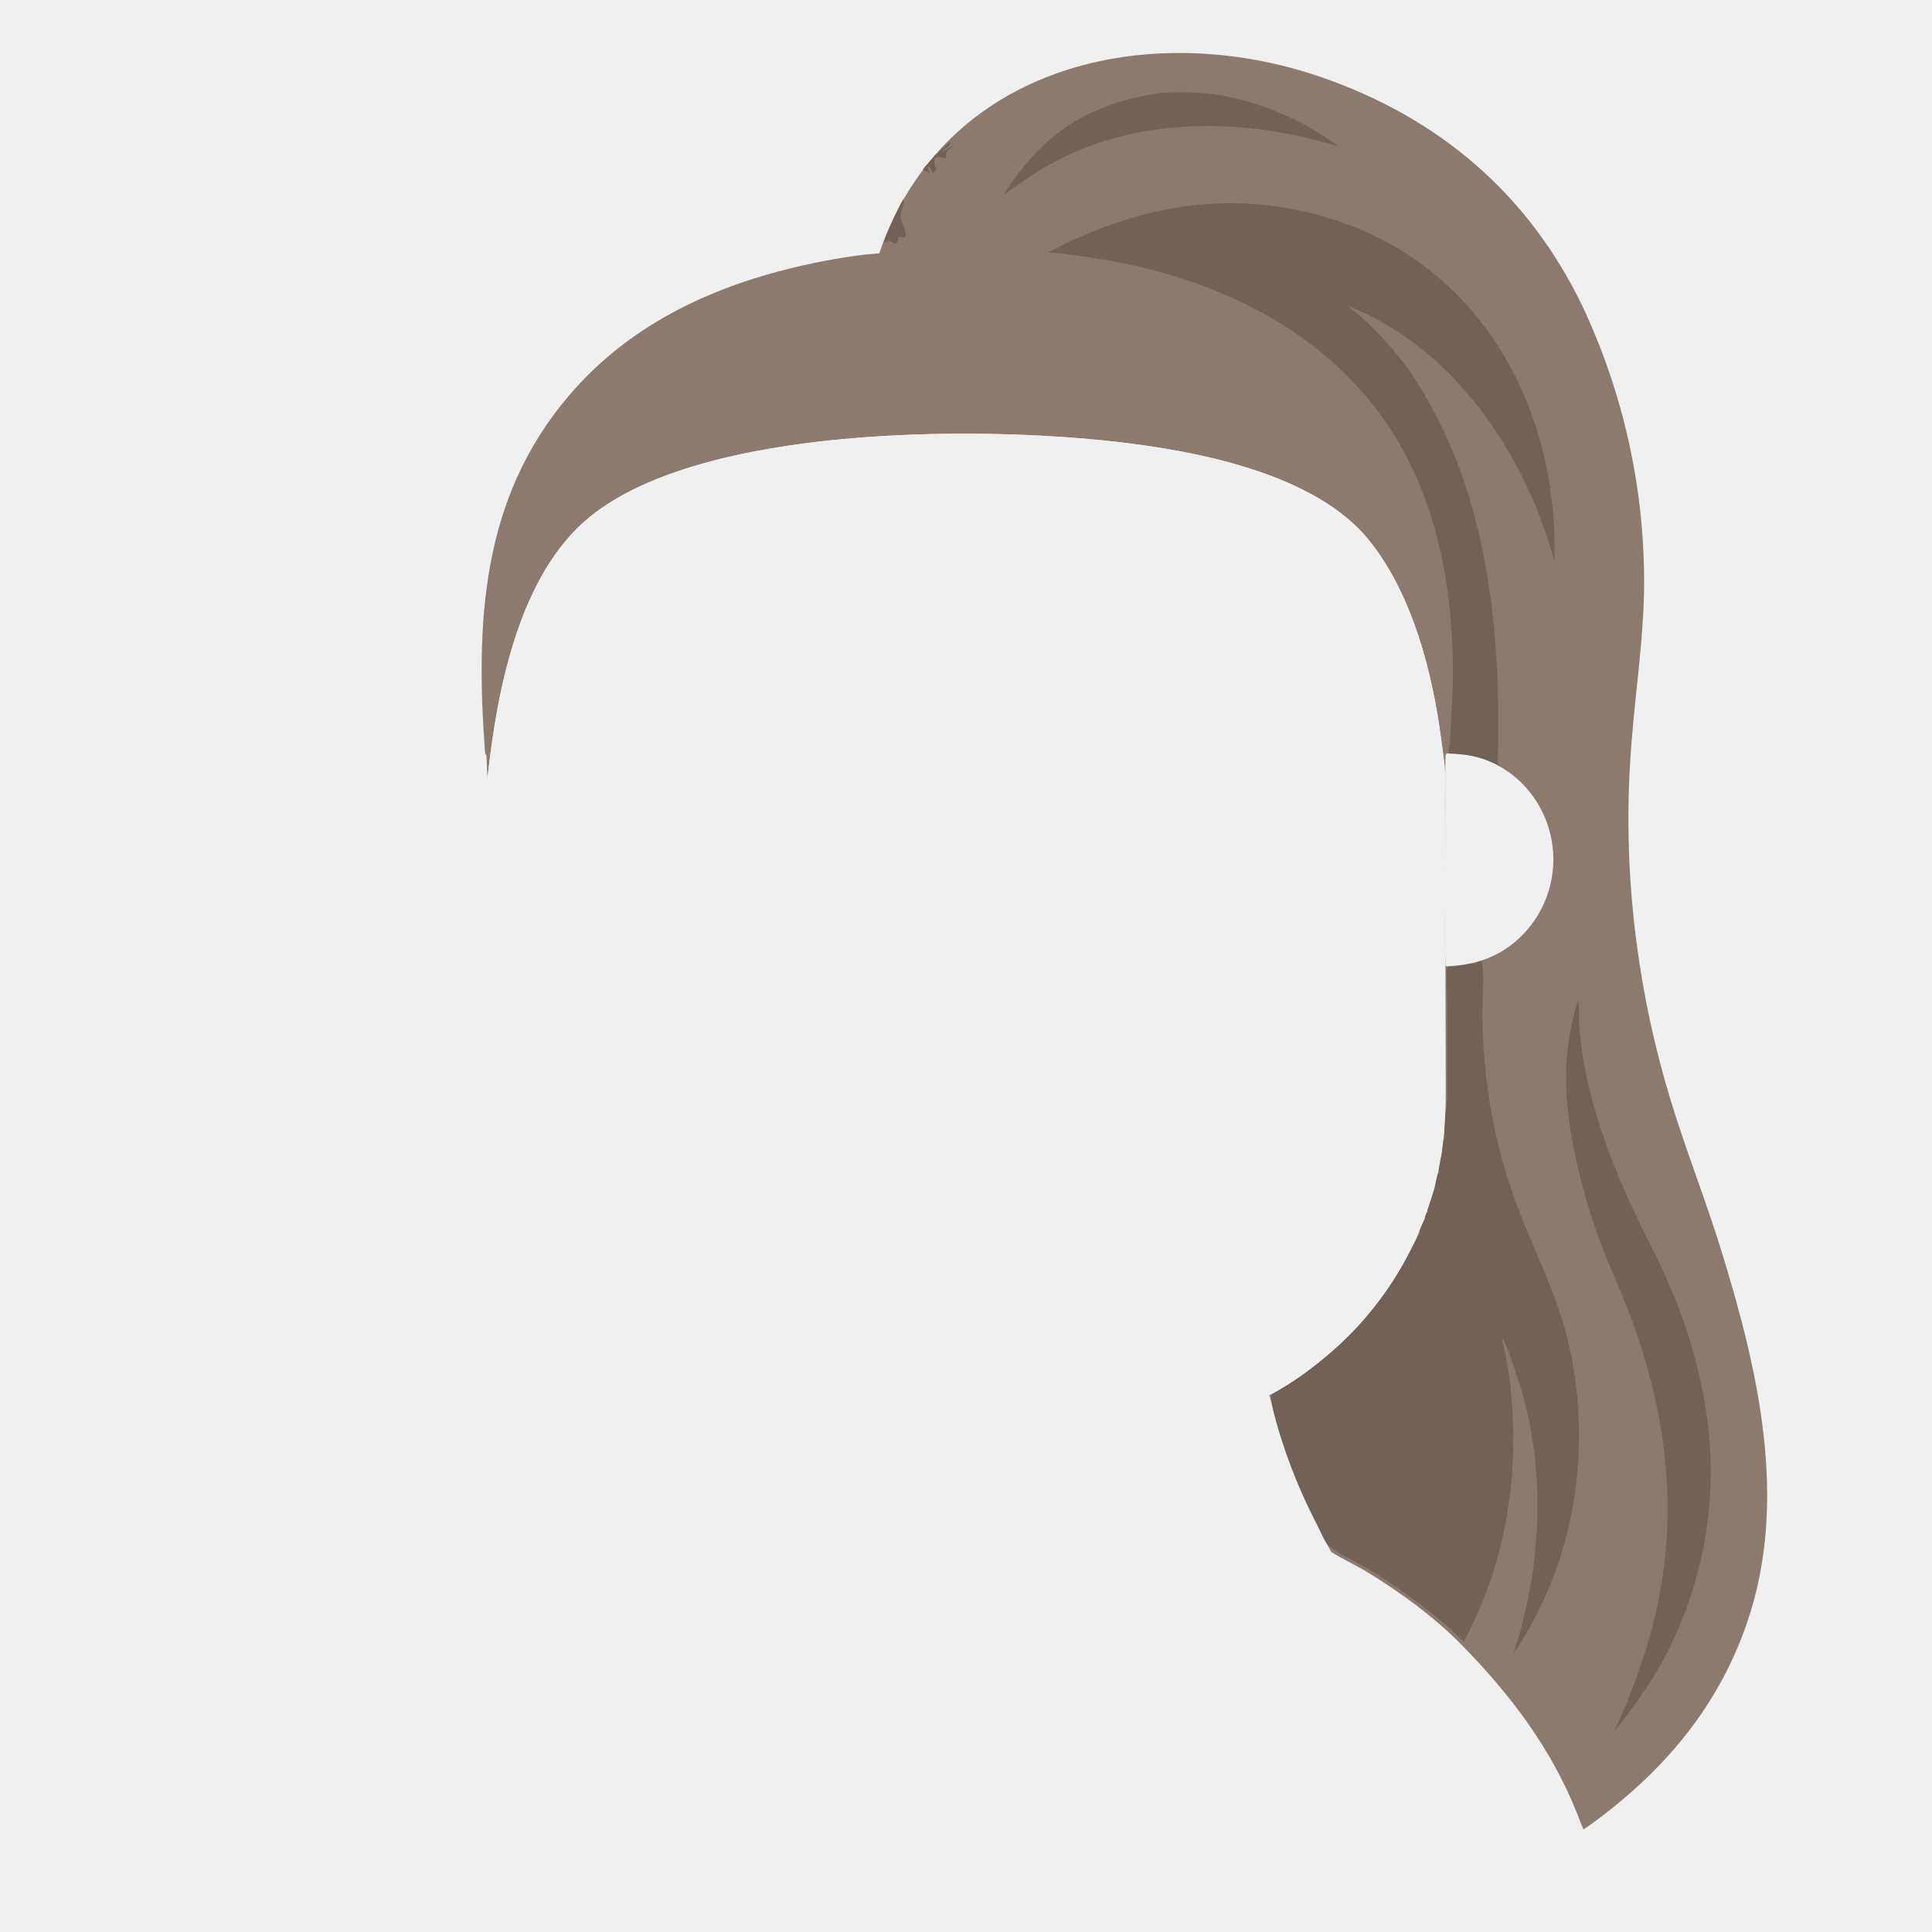
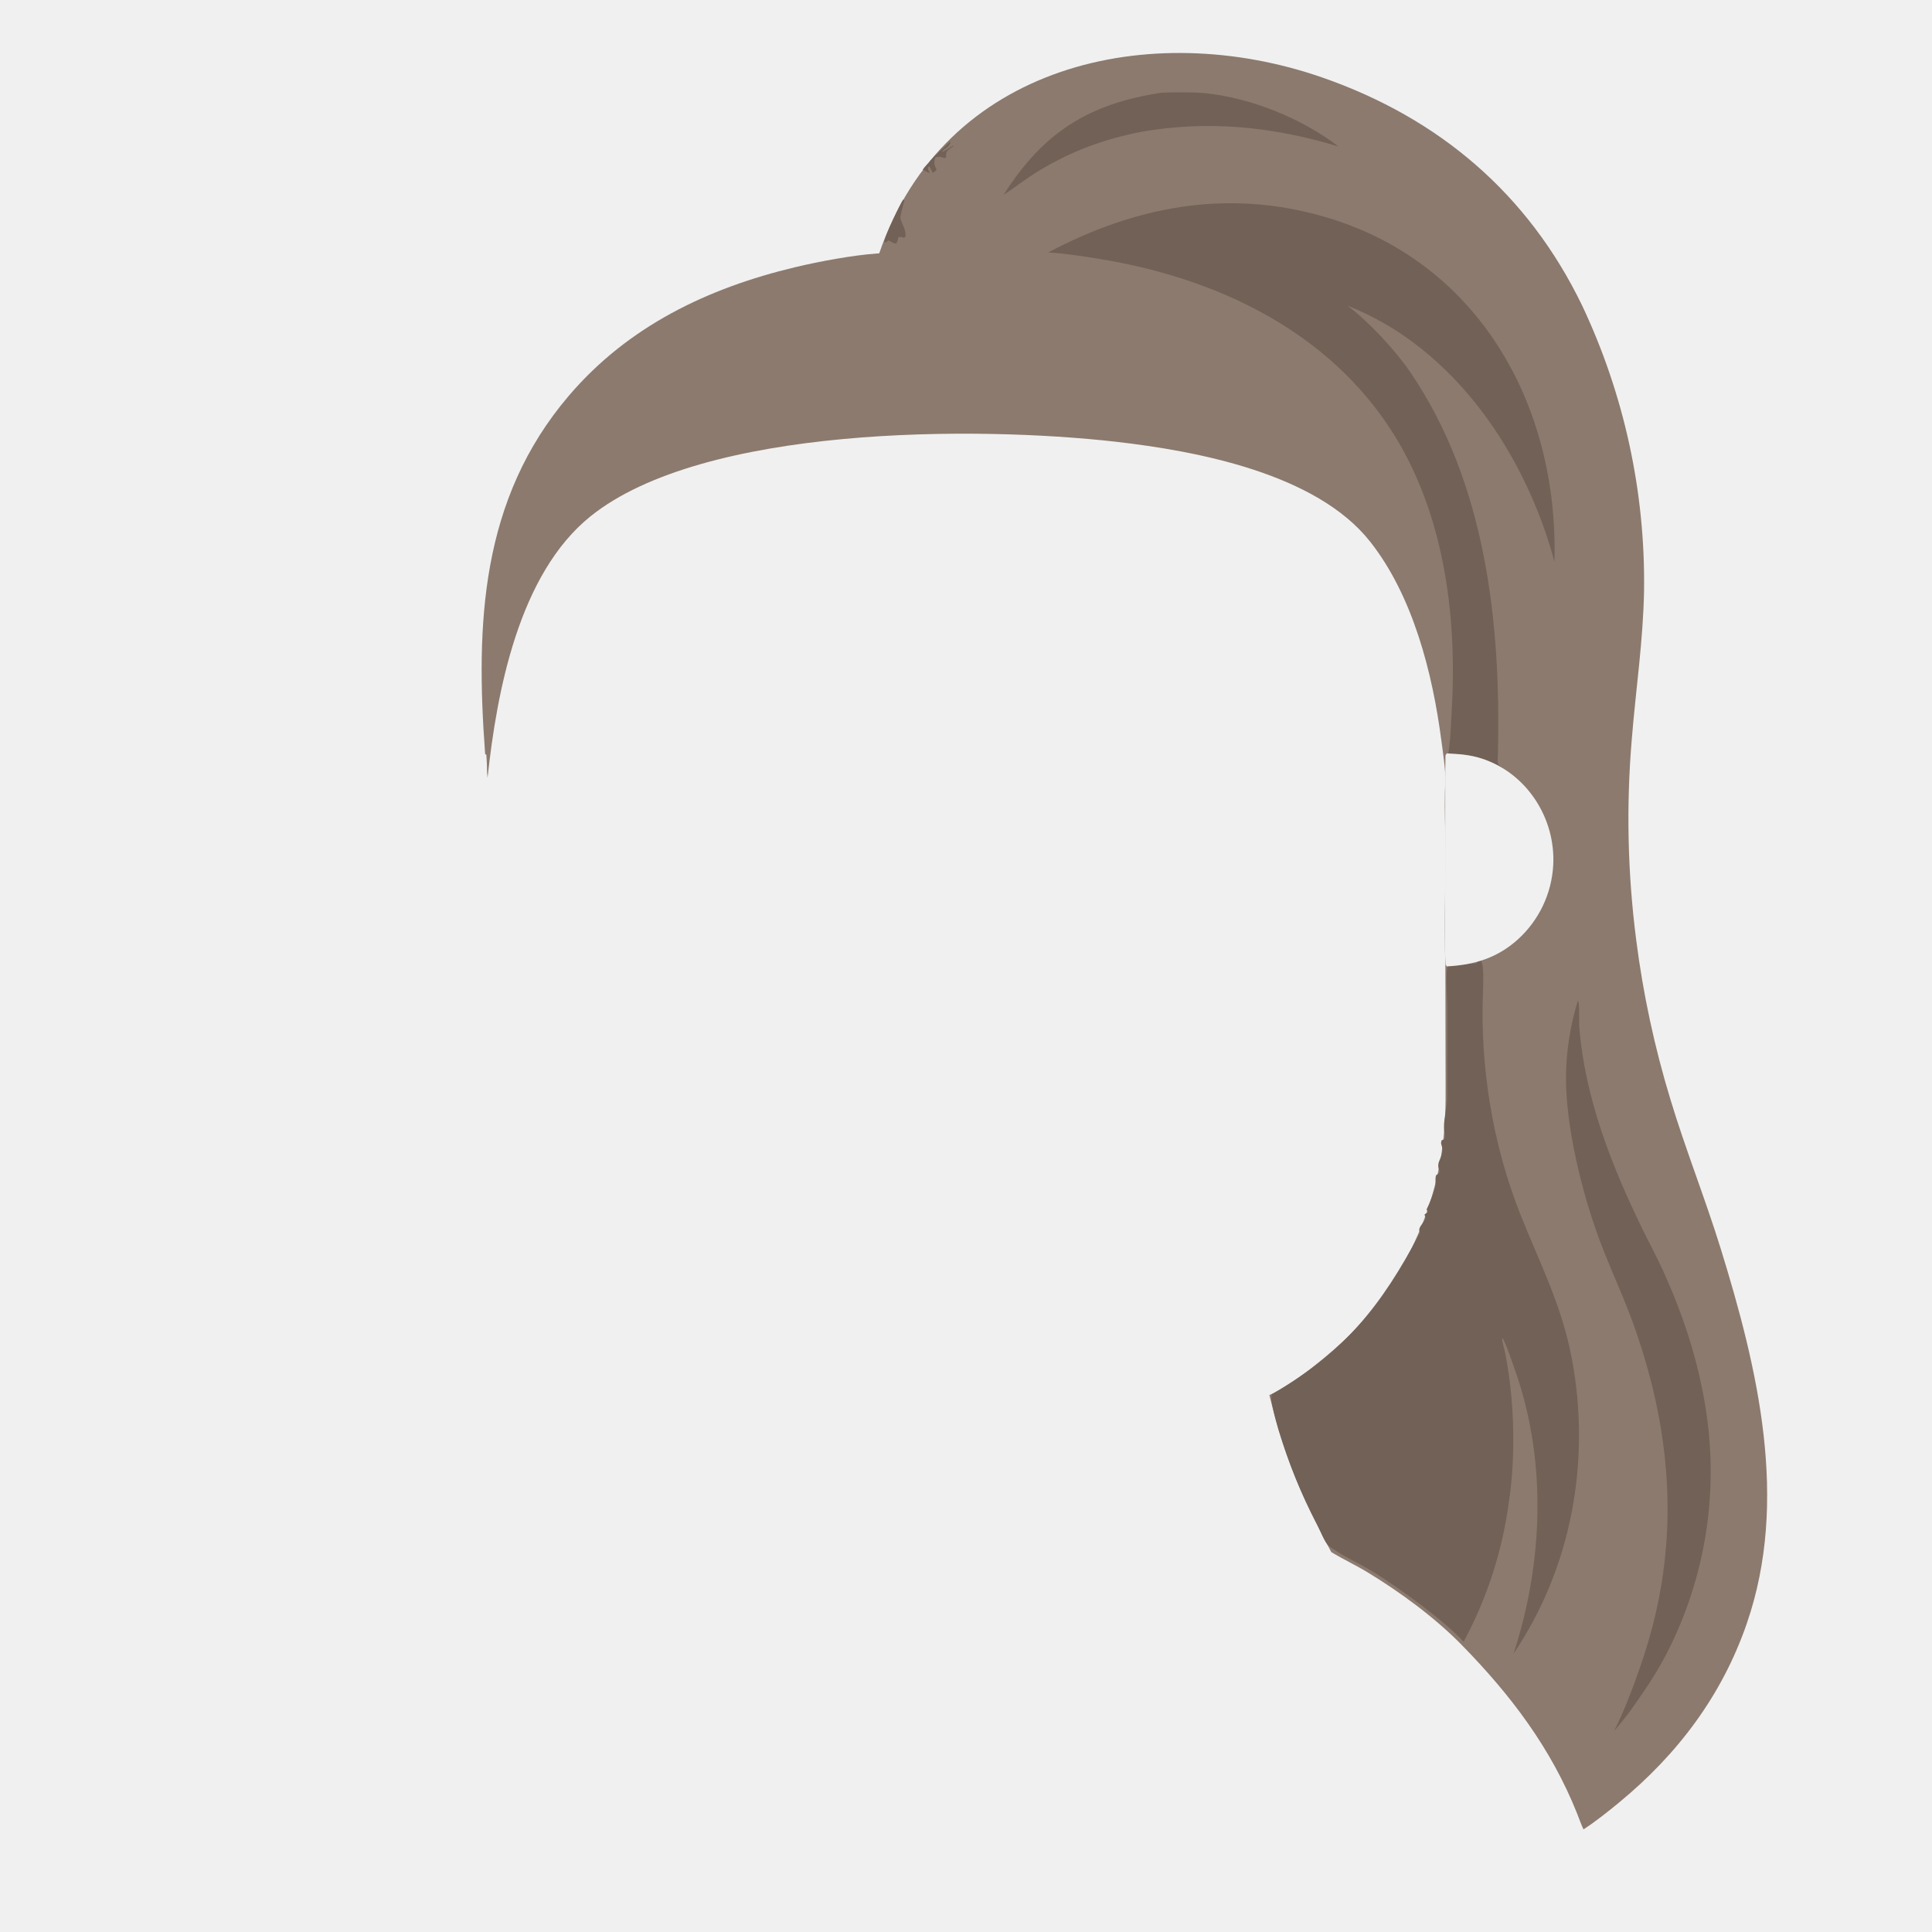
<svg xmlns="http://www.w3.org/2000/svg" version="1.1" viewBox="0 0 2048 2048" width="1024" height="1024">
  <defs>
    <mask id="facehole" maskUnits="userSpaceOnUse" x="0" y="0" width="2048" height="2048">
      <rect x="0" y="0" width="2048" height="2048" fill="white" />
-       <path d="M 516.803 824.757 C 526.626 733.027 549.974 608.374 626.035 547.262 C 745.689 451.124 1034.8 451.43 1182.65 468.251 C 1269.01 478.077 1395.26 501.945 1452.22 573.929 C 1497.81 631.543 1518.54 713.377 1527.89 784.951 C 1529.72 798.951 1532.15 813.735 1532.22 827.849 C 1531.15 844.244 1531.63 863.34 1531.96 879.933 C 1532.9 927.756 1530.64 976.478 1532.16 1024.2 L 1532.34 1129.61 C 1532.32 1152.56 1532.96 1178.44 1530.72 1200.95 C 1523.44 1280.78 1488.89 1355.66 1432.87 1412.99 C 1412.98 1433.16 1371.48 1467.6 1345.57 1478.81 C 1311.5 1495.23 1283.61 1507.19 1245.85 1514.48 C 1236.68 1516.25 1205.15 1518.8 1199.32 1520.92 L 1198.45 1523.71 L 1197.6 1521.02 C 1194.39 1519.28 1125.11 1520.01 1115.23 1520.01 L 956.081 1520.02 C 943.219 1520.02 857.746 1518.47 849.692 1520.8 C 846.896 1518.7 810.786 1516.32 803.334 1514.92 C 731.858 1501.07 666.319 1465.71 615.496 1413.58 C 561.306 1358.35 526.965 1286.71 517.854 1209.87 C 515.1 1186.12 515.81 1159.99 515.742 1135.86 C 515.609 1098.61 515.669 1061.36 515.923 1024.12 L 515.902 878.651 C 515.893 863.895 517.458 837.656 516.803 824.757 z" fill="black" />
-       <path d="M 1020.28 954.943 C 1055.78 954.18 1055.24 997.441 1064.06 1023.61 C 1070.14 1041.66 1077.62 1064.54 1080.33 1083.04 C 1084.96 1114.54 1055.02 1128.53 1028.13 1130.31 C 1000.08 1130.64 965.218 1120.31 968.358 1084.78 C 969.416 1072.81 973.879 1060.58 977.157 1049 C 979.636 1040.26 982.133 1031.24 984.816 1022.54 C 990.502 1004.09 992.49 982.93 1002.62 966.322 C 1005.3 961.918 1015.65 957.135 1020.28 954.943 z" fill="black" />
-       <path d="M 1540.02 798.365 C 1559.72 801.115 1568.42 802.488 1586.74 810.861 C 1616.16 828.598 1634.05 848.695 1642.6 882.705 C 1650.28 912.64 1645.66 944.405 1629.76 970.908 C 1615.93 993.9 1596.75 1008.62 1571.98 1018.28 C 1557.83 1022.3 1546.99 1023.97 1532.16 1024.2 C 1530.64 976.478 1532.9 927.756 1531.96 879.933 C 1531.63 863.34 1531.15 844.244 1532.22 827.849 C 1535.81 823.018 1533 806.332 1536.09 800.245 C 1536.87 798.701 1537.62 799.057 1540.02 798.365 z" fill="black" />
-       <path d="M 849.692 1520.8 C 857.746 1518.47 943.219 1520.02 956.081 1520.02 L 1115.23 1520.01 C 1125.11 1520.01 1194.39 1519.28 1197.6 1521.02 L 1198.45 1523.71 C 1198.33 1528.97 1198.07 1534.83 1198.15 1540.03 C 1198.59 1557.99 1198.63 1571.88 1197.46 1589.9 C 1194.22 1640.23 1178.81 1679.74 1140.06 1714.09 C 1105.67 1745.17 1060.11 1760.93 1013.87 1757.73 C 967.082 1754.78 923.384 1733.36 892.402 1698.18 C 872.61 1675.47 858.612 1644.74 853.371 1615.13 C 852.484 1610.12 851.455 1593.59 850.125 1590.71 C 850.351 1588.04 849.533 1575.16 849.401 1571.3 C 849.013 1559.95 849.379 1550.42 849.997 1539.08 L 849.692 1520.8 z" fill="black" />
-       <path d="M 849.692 1520.8 C 857.746 1518.47 943.219 1520.02 956.081 1520.02 L 1115.23 1520.01 C 1125.11 1520.01 1194.39 1519.28 1197.6 1521.02 L 1198.45 1523.71 C 1198.33 1528.97 1198.07 1534.83 1198.15 1540.03 C 1183.38 1557.92 1171.5 1571.28 1152.82 1585.71 C 1070.82 1649.08 948.242 1640.4 874.438 1568.38 C 865.022 1559.19 857.916 1549.43 849.997 1539.08 L 849.692 1520.8 z" fill="black" />
-       <path d="M 515.923 1024.12 C 488.336 1024.47 461.549 1014.85 440.502 997.008 C 418.491 978.452 404.24 949.215 401.912 920.63 C 399.484 890.619 409.108 860.876 428.657 837.976 C 452.346 810.204 479.066 801.173 514.204 798.373 C 514.966 805.606 515.679 818.102 516.803 824.757 C 517.458 837.656 515.893 863.895 515.902 878.651 L 515.923 1024.12 z" fill="black" />
-       <path d="M0 0 H2048 V2048 H0 Z M 505.725 798.919 C 509.139 798.48 511.454 798.149 514.804 797.396 C 516.449 794.684 515.701 650.522 517.145 631.212 C 528.804 475.296 636.019 344.496 788.868 307 C 807.081 302.515 825.67 299.726 844.398 298.669 C 866.225 297.245 893.298 297.988 915.617 297.985 L 1036.6 297.999 L 1141.53 297.984 C 1174.56 297.991 1205.64 297.057 1238.41 302.714 C 1281.83 310.2 1323.4 325.953 1360.88 349.116 C 1442.93 399.114 1501.15 481.866 1522.24 575.063 C 1538.22 645.66 1530.59 718.299 1532.14 790.225 C 1532.2 793.015 1531.68 797.092 1533.68 798.613 C 1533.22 799.255 1532.76 799.896 1532.3 800.538 C 1531.91 817.251 1532.01 838.109 1531.99 854.537 L 1531.9 962.89 C 1531.9 981.123 1531.22 1004.78 1532.38 1022.5 L 1533.67 1024.41 L 1532.09 1025.94 L 1532.61 1135.66 C 1532.63 1155.22 1532.91 1183.62 1531.06 1202.76 C 1522.79 1284.19 1486.36 1360.18 1428.06 1417.63 C 1385.19 1460.6 1331.92 1491.73 1273.45 1508.01 C 1248.06 1515.19 1226.32 1517.97 1200.24 1520.01 C 1198.72 1520.13 1198.29 1528.62 1198.12 1530.31 C 1197.96 1527.01 1197.83 1523.98 1197.45 1520.69 C 1193.02 1519.11 1140.34 1520.04 1132 1520.04 L 922.188 1520.03 C 902.522 1520.03 872.739 1519.8 852.009 1520.32 C 851.463 1520.76 850.918 1521.19 850.372 1521.62 C 847.557 1517.75 835.415 1518.92 828.795 1518.3 C 802.282 1515.84 780.212 1510.39 755.175 1502.04 C 701.949 1483.82 653.807 1453.23 614.705 1412.78 C 560.15 1356.86 525.891 1284.28 517.391 1206.63 C 514.886 1182.05 515.828 1154.83 515.683 1129.86 C 515.337 1094.66 515.404 1059.45 515.884 1024.25 L 516.121 881.629 C 516.125 858.428 517.24 821.853 515.558 800.023 C 513.071 798.658 508.883 798.997 505.725 798.919 z" fill="white" fill-rule="evenodd" />
      <path d="M 1533.68 798.613 C 1546.66 799.32 1557.8 799.941 1570.34 803.954 C 1618.2 819.269 1649.18 867.189 1646.49 917.096 C 1644.85 947.316 1631.33 975.662 1608.87 995.951 C 1586.91 1015.66 1562.54 1022.9 1533.67 1024.41 L 1532.38 1022.5 C 1531.22 1004.78 1531.9 981.123 1531.9 962.89 L 1531.99 854.537 C 1532.01 838.109 1531.91 817.251 1532.3 800.538 C 1532.76 799.896 1533.22 799.255 1533.68 798.613 z" fill="black" />
      <path d="M 515.884 1024.25 C 509.295 1024.06 502.266 1023.99 495.795 1022.87 C 407.909 1007.63 371.458 903.101 429.806 836.29 C 449.153 814.256 476.463 800.813 505.725 798.919 C 508.883 798.997 513.071 798.658 515.558 800.023 C 517.24 821.853 516.125 858.428 516.121 881.629 L 515.884 1024.25 z" fill="black" />
    </mask>
  </defs>
  <g mask="url(#facehole)">
    <path transform="translate(0,0)" fill="rgb(140,122,110)" d="M 932.009 268.559 C 1000.69 67.936 1219.18 18.655 1401.81 82.196 C 1525.35 125.179 1619.66 205.291 1676.89 323.381 C 1721.66 417.988 1744.2 521.584 1742.77 626.241 C 1741.75 679.947 1734.08 730.226 1729.78 783.367 C 1723.77 854.25 1725.32 925.572 1734.41 996.127 C 1741.7 1053.37 1753.81 1109.89 1770.62 1165.1 C 1786.49 1217.75 1807.63 1270.66 1824.05 1323.71 C 1863.4 1450.92 1896.64 1590.54 1851.71 1720.89 C 1825.35 1797.37 1778.36 1859.55 1716.41 1910.63 C 1705.23 1919.86 1690.69 1931.47 1678.55 1939.21 C 1676.24 1934.42 1673.92 1927.74 1671.89 1922.64 C 1644.09 1852.88 1601.4 1796.68 1549.27 1743.49 C 1521 1714.62 1483.99 1687.49 1449.42 1666.55 C 1437.07 1659.08 1423.82 1652.94 1411.2 1645.24 C 1378.65 1584.56 1362.27 1545.85 1345.57 1478.81 C 1371.48 1467.6 1412.98 1433.16 1432.87 1412.99 C 1488.89 1355.66 1523.44 1280.78 1530.72 1200.95 C 1532.96 1178.44 1532.32 1152.56 1532.34 1129.61 L 1532.16 1024.2 C 1530.64 976.478 1532.9 927.756 1531.96 879.933 C 1531.63 863.34 1531.15 844.244 1532.22 827.849 C 1532.15 813.735 1529.72 798.951 1527.89 784.951 C 1518.54 713.377 1497.81 631.543 1452.22 573.929 C 1395.26 501.945 1269.01 478.077 1182.65 468.251 C 1034.8 451.43 745.689 451.124 626.035 547.262 C 549.974 608.374 526.626 733.027 516.803 824.757 C 515.679 818.102 514.966 805.606 514.204 798.373 C 504.177 661.632 509.304 529.343 603.044 419.432 C 665.826 345.821 750.194 305.358 842.937 283.233 C 868.435 277.15 903.321 270.61 929.59 268.715 C 930.396 268.657 931.202 268.605 932.009 268.559 z" />
    <path transform="translate(0,0)" fill="rgb(114,97,86)" d="M 1566.11 1018.44 C 1568.02 1018.08 1567.97 1018.28 1569.99 1018.51 C 1573.14 1021.92 1572.28 1044.93 1572.05 1050.49 C 1568.83 1130.89 1582.12 1213.11 1612.01 1288.17 C 1632.75 1340.25 1655.47 1383.38 1666.18 1440.02 C 1686.58 1547.84 1666.25 1661.52 1604.41 1752.92 C 1635.89 1656.96 1639.92 1548.61 1606.12 1452.78 C 1604.93 1449.43 1594.64 1418.74 1592.4 1418.46 C 1591.89 1421.31 1594.86 1430.54 1595.65 1434.73 C 1598.5 1449.53 1600.63 1464.45 1602.02 1479.45 C 1605.28 1513.65 1604.98 1556.29 1599.75 1590.04 C 1593.02 1642.66 1576.68 1693.59 1551.54 1740.3 C 1529.29 1716.56 1485.01 1684.72 1457.11 1667.11 C 1442.54 1657.91 1421.72 1649.09 1408.31 1638.48 C 1404.24 1635.26 1398.97 1621.21 1396.37 1616.29 C 1379.08 1583.7 1365.85 1550.47 1355.11 1515.25 C 1353.84 1510.52 1344.62 1480.03 1348.8 1477.6 C 1424.96 1433.33 1463.92 1385.06 1505.32 1306.62 C 1502.06 1301.18 1509.12 1297.25 1511.49 1290.85 C 1511.4 1291.1 1510.22 1289.39 1510.18 1287.16 C 1511.48 1286.45 1512.55 1285.82 1513.8 1285.04 L 1512.21 1282.11 C 1514.61 1277.41 1522 1260.07 1521.79 1255.5 C 1521.13 1240.83 1523.35 1247.98 1526.32 1242.12 C 1520.47 1230.56 1531.74 1226.95 1528.5 1215.37 C 1527.62 1212.21 1527.18 1212.13 1528.15 1208.81 L 1531.07 1207.59 C 1532.28 1205.14 1531.65 1204.04 1531.14 1200.77 C 1529.2 1188.46 1533.9 1177.25 1534 1163.22 C 1534.22 1130.82 1534.06 1098.43 1534.12 1066.05 C 1534.15 1055.67 1532.01 1032.04 1534.66 1023.91 C 1539.14 1019.96 1548.58 1021.84 1555.14 1022.26 L 1554.45 1021.9 C 1558.52 1021.25 1561.43 1021.45 1565.25 1021.03 L 1566.11 1018.44 z" />
    <path transform="translate(0,0)" fill="rgb(114,97,86)" d="M 1111.13 267.624 C 1203.29 218.766 1300.29 200.106 1402.73 229.432 C 1567.33 276.56 1652.39 429.756 1647.78 595.332 C 1617.09 481.336 1541.28 368.297 1428.34 324.041 C 1450.98 340.783 1479.49 371.789 1494.79 394.237 C 1575.13 512.094 1591.16 660.465 1587.87 799.611 C 1587.66 808.214 1586 809.636 1592.88 814.35 L 1592.44 815.241 C 1579.5 807.751 1566.48 801.924 1551.52 800.042 C 1544.33 799.139 1541.7 798.916 1536 804.174 L 1534.63 802.829 C 1537.78 785.034 1537.87 770.495 1538.9 752.672 C 1544.97 647.963 1529.52 534.618 1468.43 446.661 C 1400.82 349.319 1291.74 297.43 1177.81 276.597 C 1161.25 273.569 1127.45 268.233 1111.13 267.624 z" />
    <path transform="translate(0,0)" fill="rgb(114,97,86)" d="M 1672.6 1060.8 C 1674.76 1063.05 1673.66 1082.92 1674 1087.35 C 1679.78 1163.05 1707.93 1234.88 1740.9 1302.53 C 1748.25 1317.62 1756.36 1332.44 1763.29 1347.79 C 1783.53 1392.62 1798.43 1437.15 1806.85 1485.62 C 1823.25 1577.44 1808.77 1672.1 1765.68 1754.82 C 1754.15 1776.61 1743.35 1792.03 1729.21 1812.11 C 1723.58 1820.07 1717.19 1827.54 1710.96 1835.05 C 1722.77 1811.98 1734.42 1780.05 1742.44 1755.62 C 1780.71 1639.15 1773.69 1524.85 1733.67 1409.75 C 1722.41 1377.35 1707.65 1346.69 1695.79 1315.03 C 1677.23 1265.48 1659.41 1193.73 1660.02 1140.22 C 1660.41 1113.28 1664.65 1086.54 1672.6 1060.8 z" />
    <path transform="translate(0,0)" fill="rgb(114,97,86)" d="M 1231.4 98.271 C 1244.54 97.803 1265.89 97.521 1278.58 98.893 C 1327.31 104.162 1379.81 125.542 1418.84 155.259 C 1349.54 134.269 1280.27 127.135 1208.77 139.924 C 1169.07 147.903 1135.75 160.165 1100.91 181.281 C 1088.07 189.061 1076.23 198.385 1063.82 206.607 C 1105.73 140.367 1154.2 109.81 1231.4 98.271 z" />
    <path transform="translate(0,0)" fill="rgb(114,97,86)" d="M 957.435 211.493 L 958.682 212.819 C 957.884 215.335 954.083 229.686 954.438 231.195 C 955.933 237.55 960.631 243.395 959.865 250.941 C 956.484 253.691 957.346 249.916 952.152 251.578 C 951.734 254.774 951.795 254.703 950.486 257.627 L 948.59 258.275 C 946.17 257.146 943.986 256.007 941.631 254.771 C 940.315 256.142 940.375 255.951 938.742 256.997 L 937.338 256.291 C 937.12 251.972 954.912 214.485 957.435 211.493 z" />
    <path transform="translate(0,0)" fill="rgb(114,97,86)" d="M 1007.42 150.023 L 1007.49 151.613 C 1004.32 157.773 1001.52 156.402 998.475 161.079 C 999.805 161.395 1008.3 155.375 1010.49 154.095 L 1010.61 154.917 C 1004.97 159.281 1002.44 159.34 1002.92 166.808 C 1000.41 169.389 997.752 164.185 991.533 167.028 C 989.432 172.562 990.659 175.008 992.854 180.16 C 991.613 181.253 990.231 182.351 988.948 183.412 C 987.696 180.993 986.393 178.602 985.039 176.24 L 983.638 177.374 C 983.716 180.313 984.404 181.137 985.759 183.656 C 982.879 182.526 980.958 181.4 978.282 179.921 C 978.656 178.286 984.655 172.311 986.269 170.558 L 985.333 171.116 C 993.684 161.993 998.74 158.221 1007.42 150.023 z" />
  </g>
</svg>
